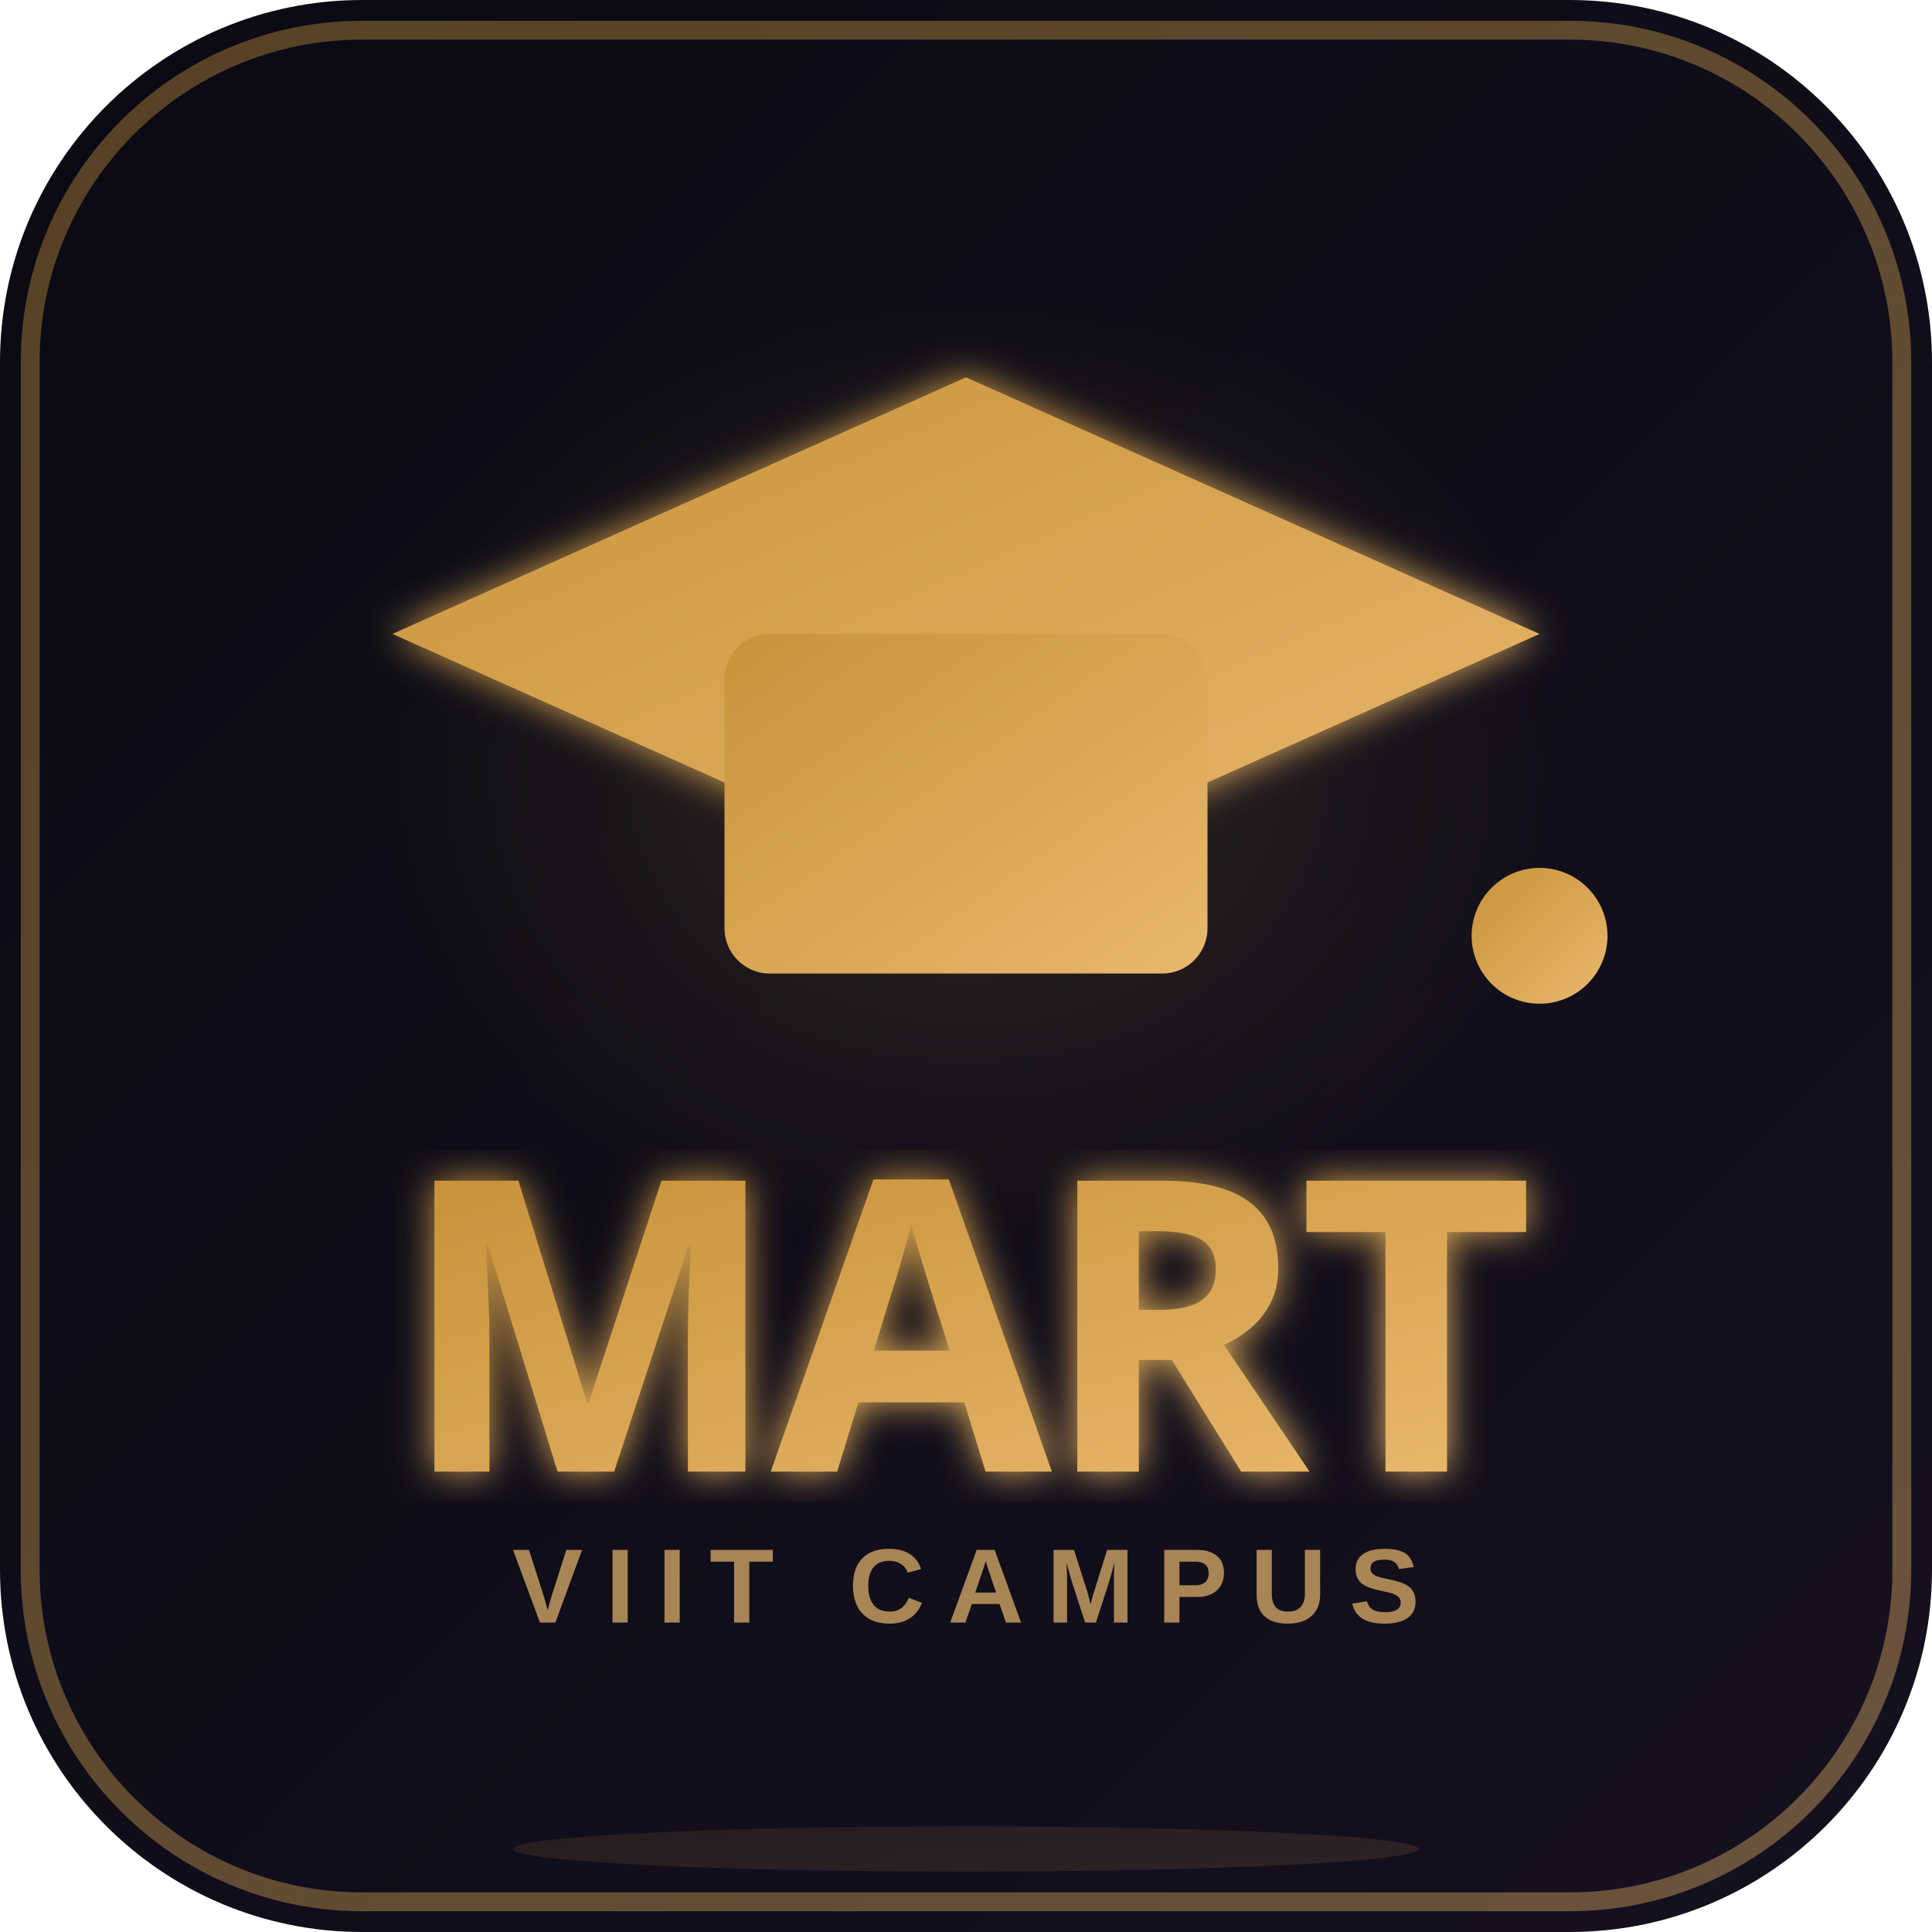
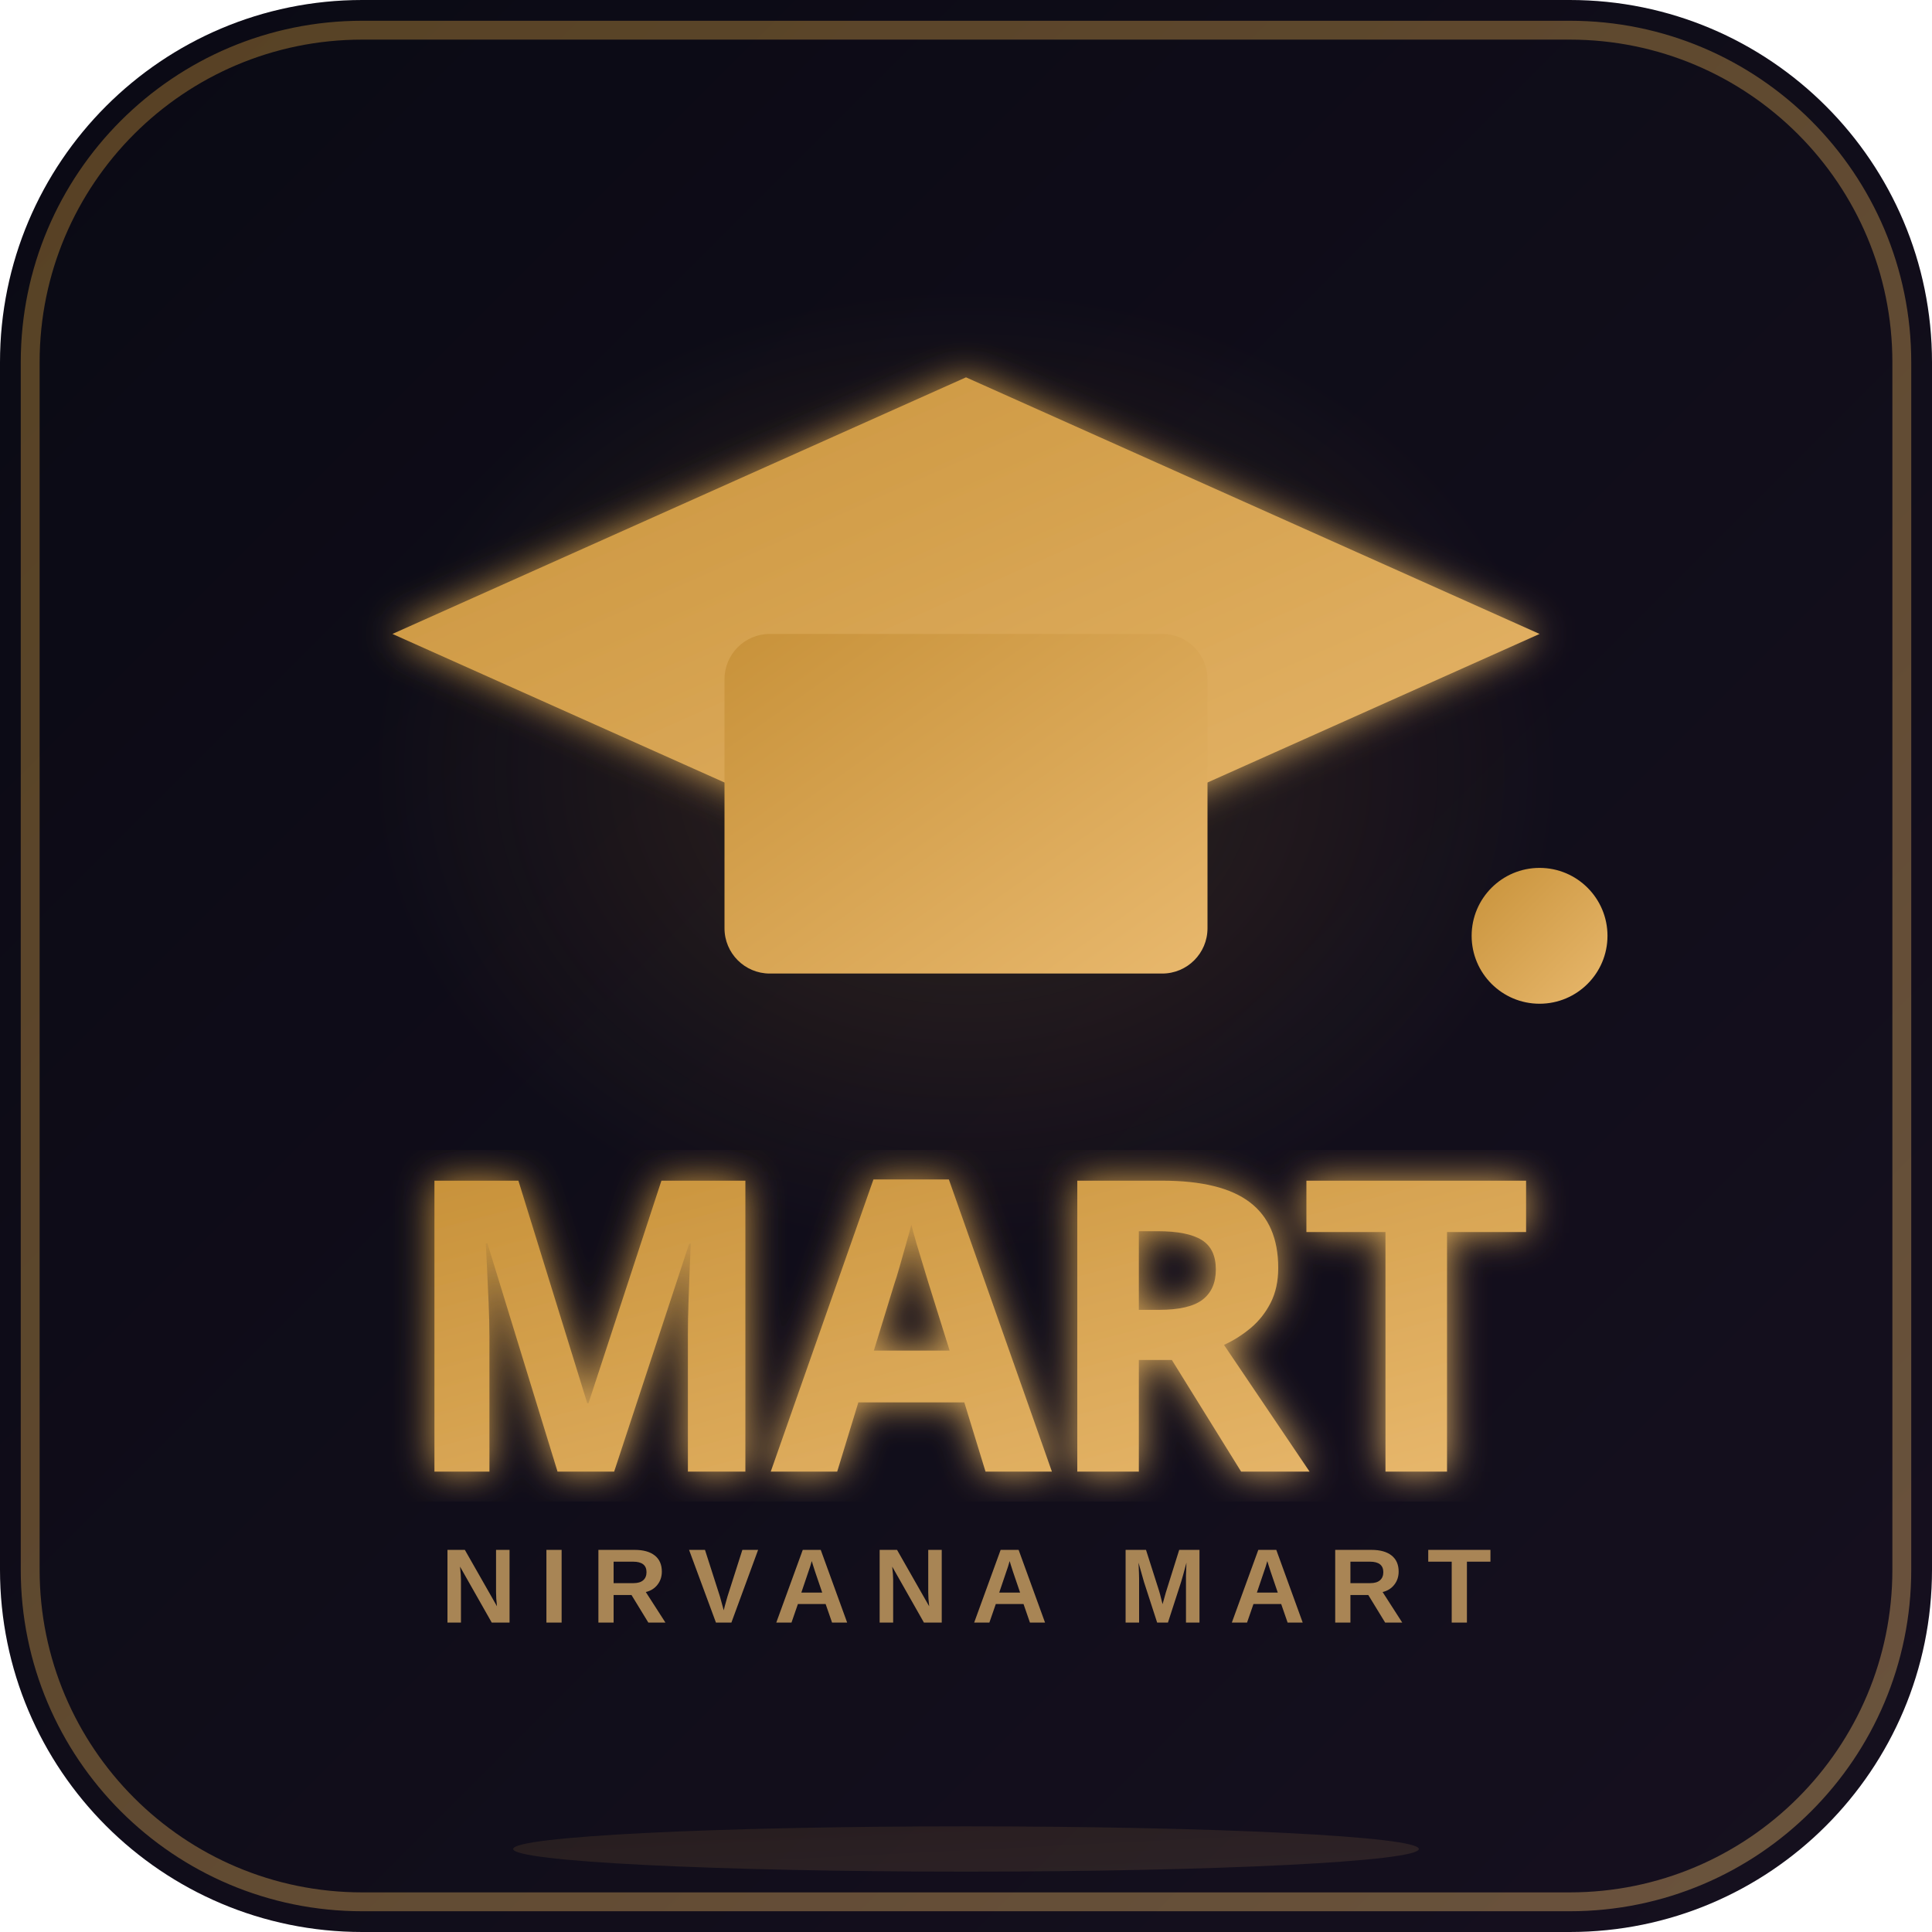
<svg xmlns="http://www.w3.org/2000/svg" viewBox="0 0 512 512" width="512" height="512">
  <defs>
    <linearGradient id="bg" x1="0" y1="0" x2="1" y2="1">
      <stop offset="0%" stop-color="#0a0a14" />
      <stop offset="100%" stop-color="#16101f" />
    </linearGradient>
    <linearGradient id="amber" x1="0" y1="0" x2="1" y2="1">
      <stop offset="0%" stop-color="#c8923a" />
      <stop offset="100%" stop-color="#e8b86d" />
    </linearGradient>
    <radialGradient id="glow-bg" cx="50%" cy="45%" r="40%">
      <stop offset="0%" stop-color="#c8923a" stop-opacity="0.18" />
      <stop offset="100%" stop-color="#c8923a" stop-opacity="0" />
    </radialGradient>
    <filter id="glow">
      <feGaussianBlur stdDeviation="5" result="blur" />
      <feMerge>
        <feMergeNode in="blur" />
        <feMergeNode in="SourceGraphic" />
      </feMerge>
    </filter>
  </defs>
  <rect width="512" height="512" rx="96" fill="url(#bg)" />
  <ellipse cx="256" cy="220" rx="200" ry="160" fill="url(#glow-bg)" />
  <rect x="8" y="8" width="496" height="496" rx="88" fill="none" stroke="url(#amber)" stroke-width="5" opacity="0.4" />
  <polygon points="256,100 408,168 256,236 104,168" fill="url(#amber)" filter="url(#glow)" />
  <rect x="192" y="168" width="128" height="90" rx="12" fill="url(#amber)" />
  <line x1="408" y1="168" x2="408" y2="232" stroke="url(#amber)" stroke-width="8" stroke-linecap="round" />
  <circle cx="408" cy="248" r="18" fill="url(#amber)" />
  <text x="256" y="390" font-family="Arial Black, sans-serif" font-weight="900" font-size="108" fill="url(#amber)" text-anchor="middle" letter-spacing="-3" filter="url(#glow)">MART</text>
-   <text x="256" y="430" font-family="Arial, sans-serif" font-weight="600" font-size="28" fill="#e8b86d" text-anchor="middle" opacity="0.7" letter-spacing="6">VIIT CAMPUS</text>
+   <text x="256" y="430" font-family="Arial, sans-serif" font-weight="600" font-size="28" fill="#e8b86d" text-anchor="middle" opacity="0.7" letter-spacing="6">NIRVANA MART</text>
  <ellipse cx="256" cy="490" rx="120" ry="6" fill="url(#amber)" opacity="0.12" />
</svg>
